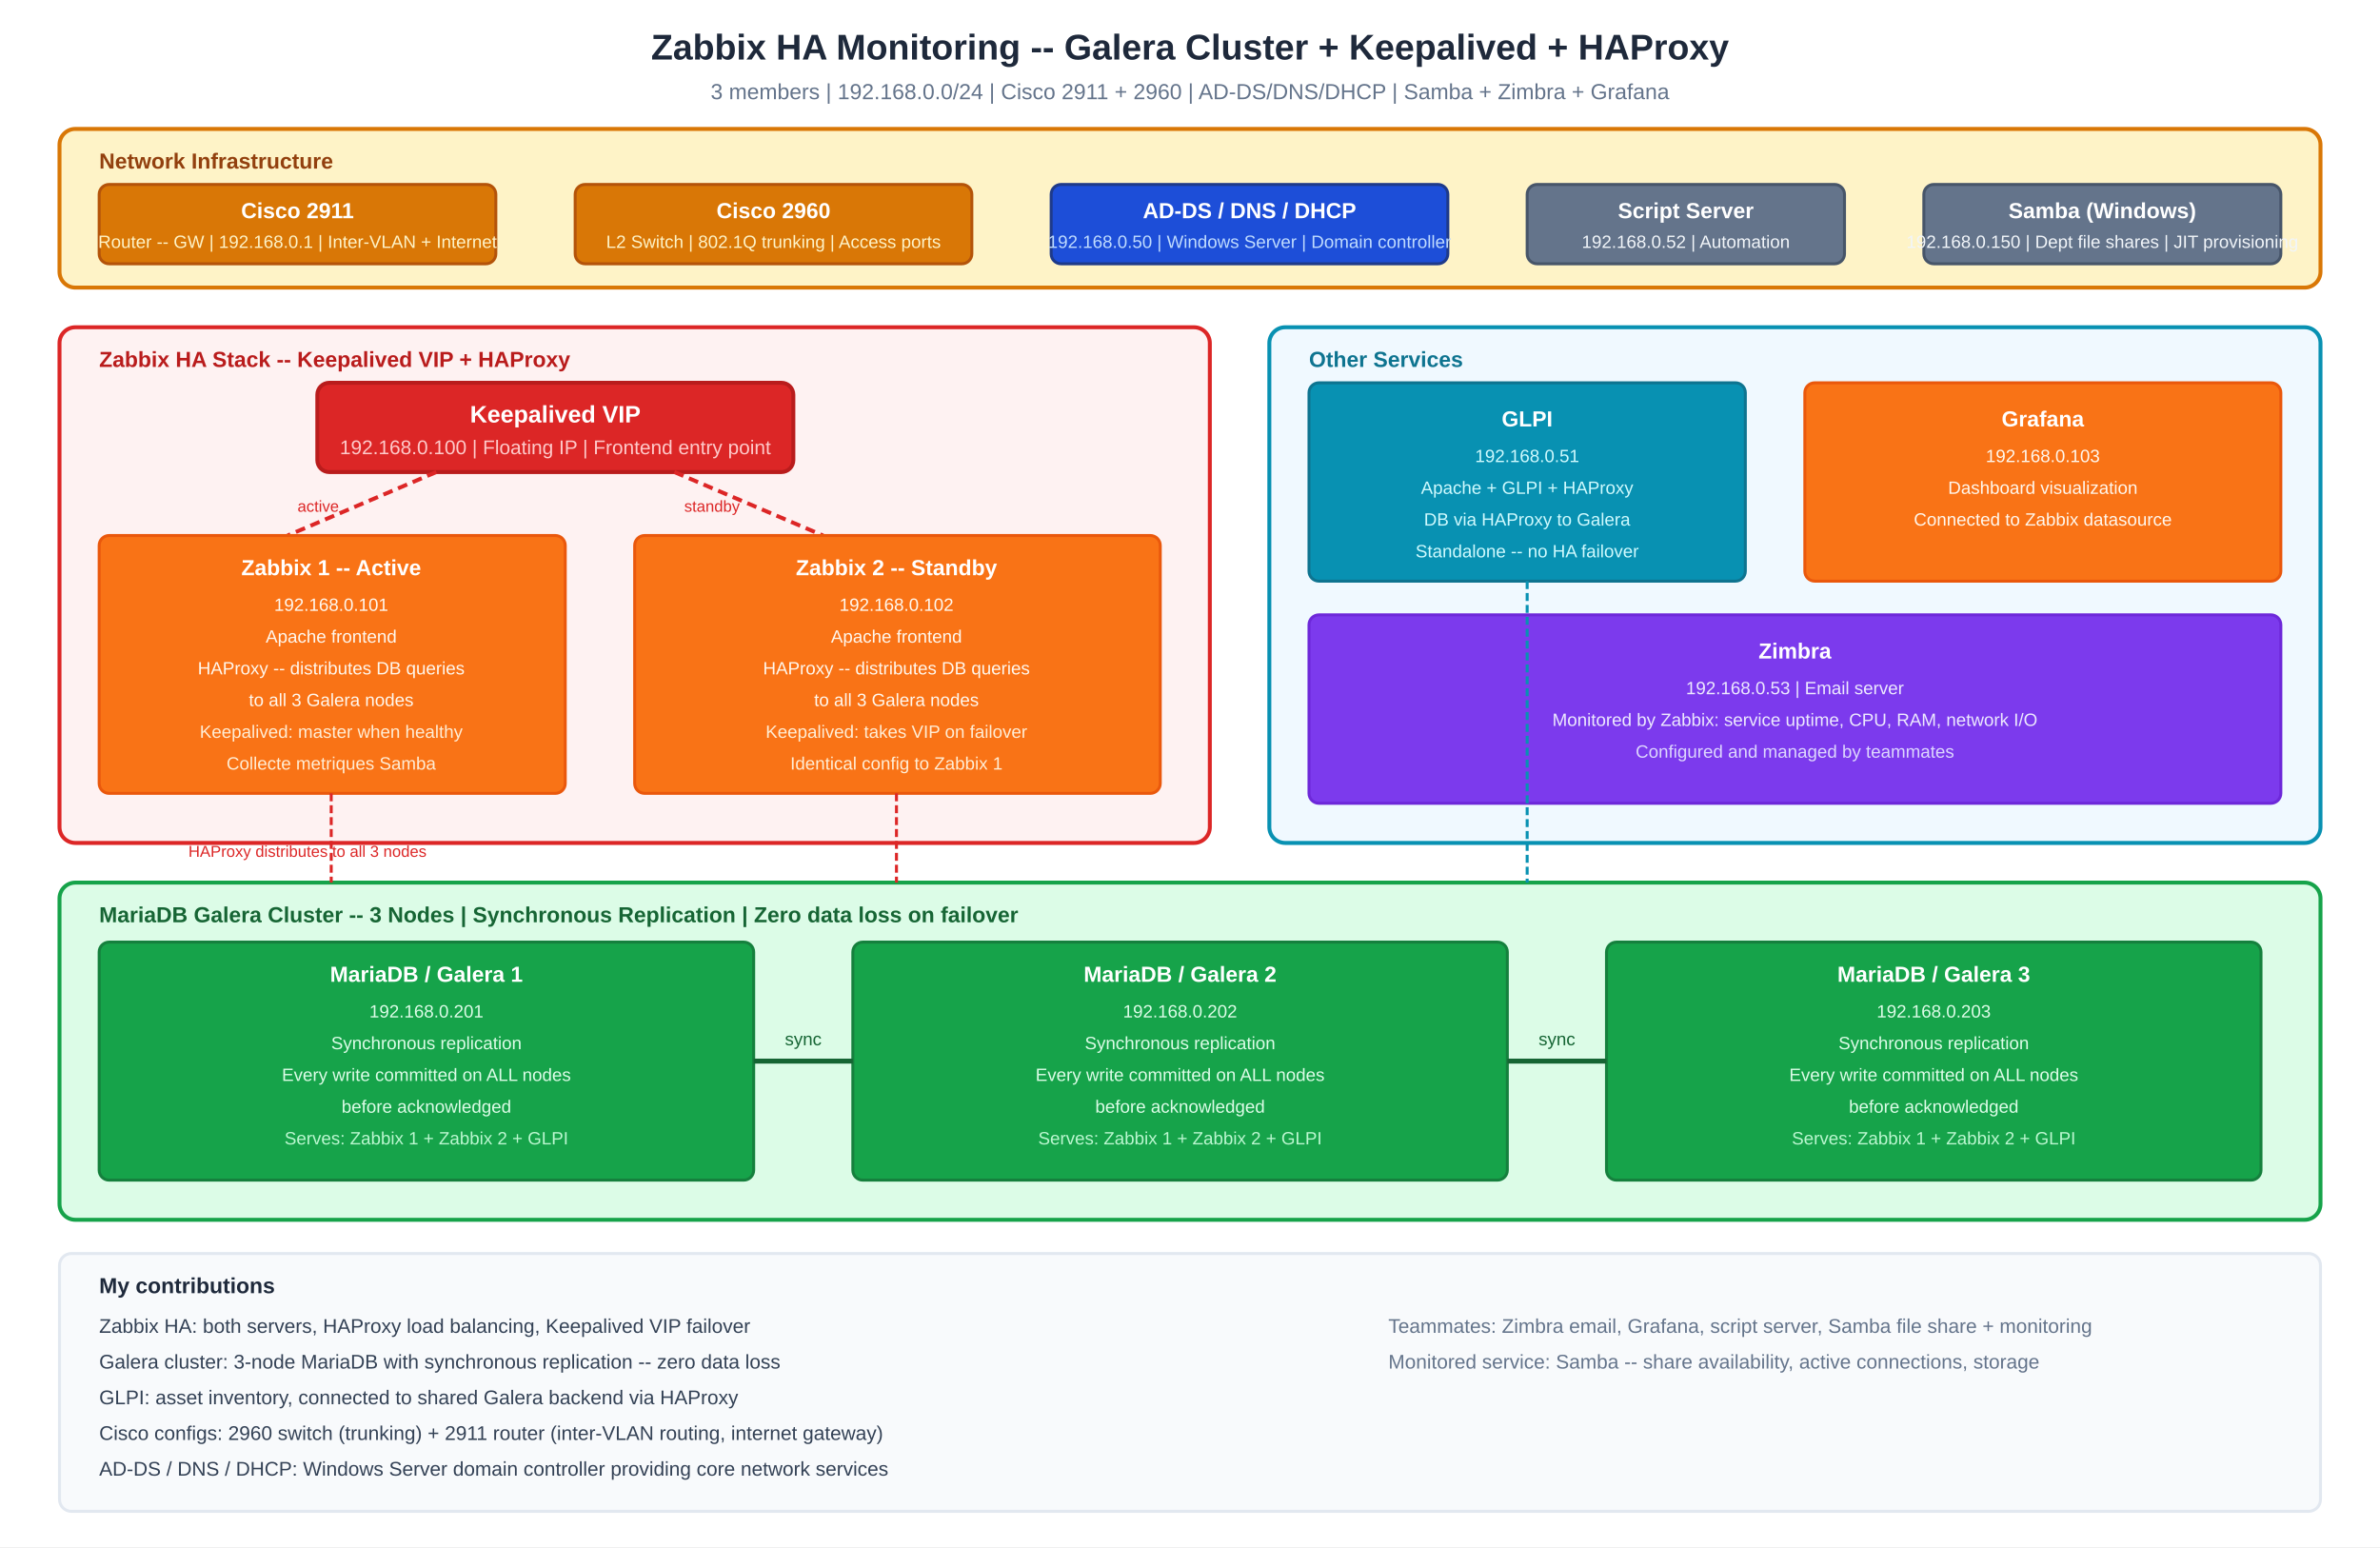
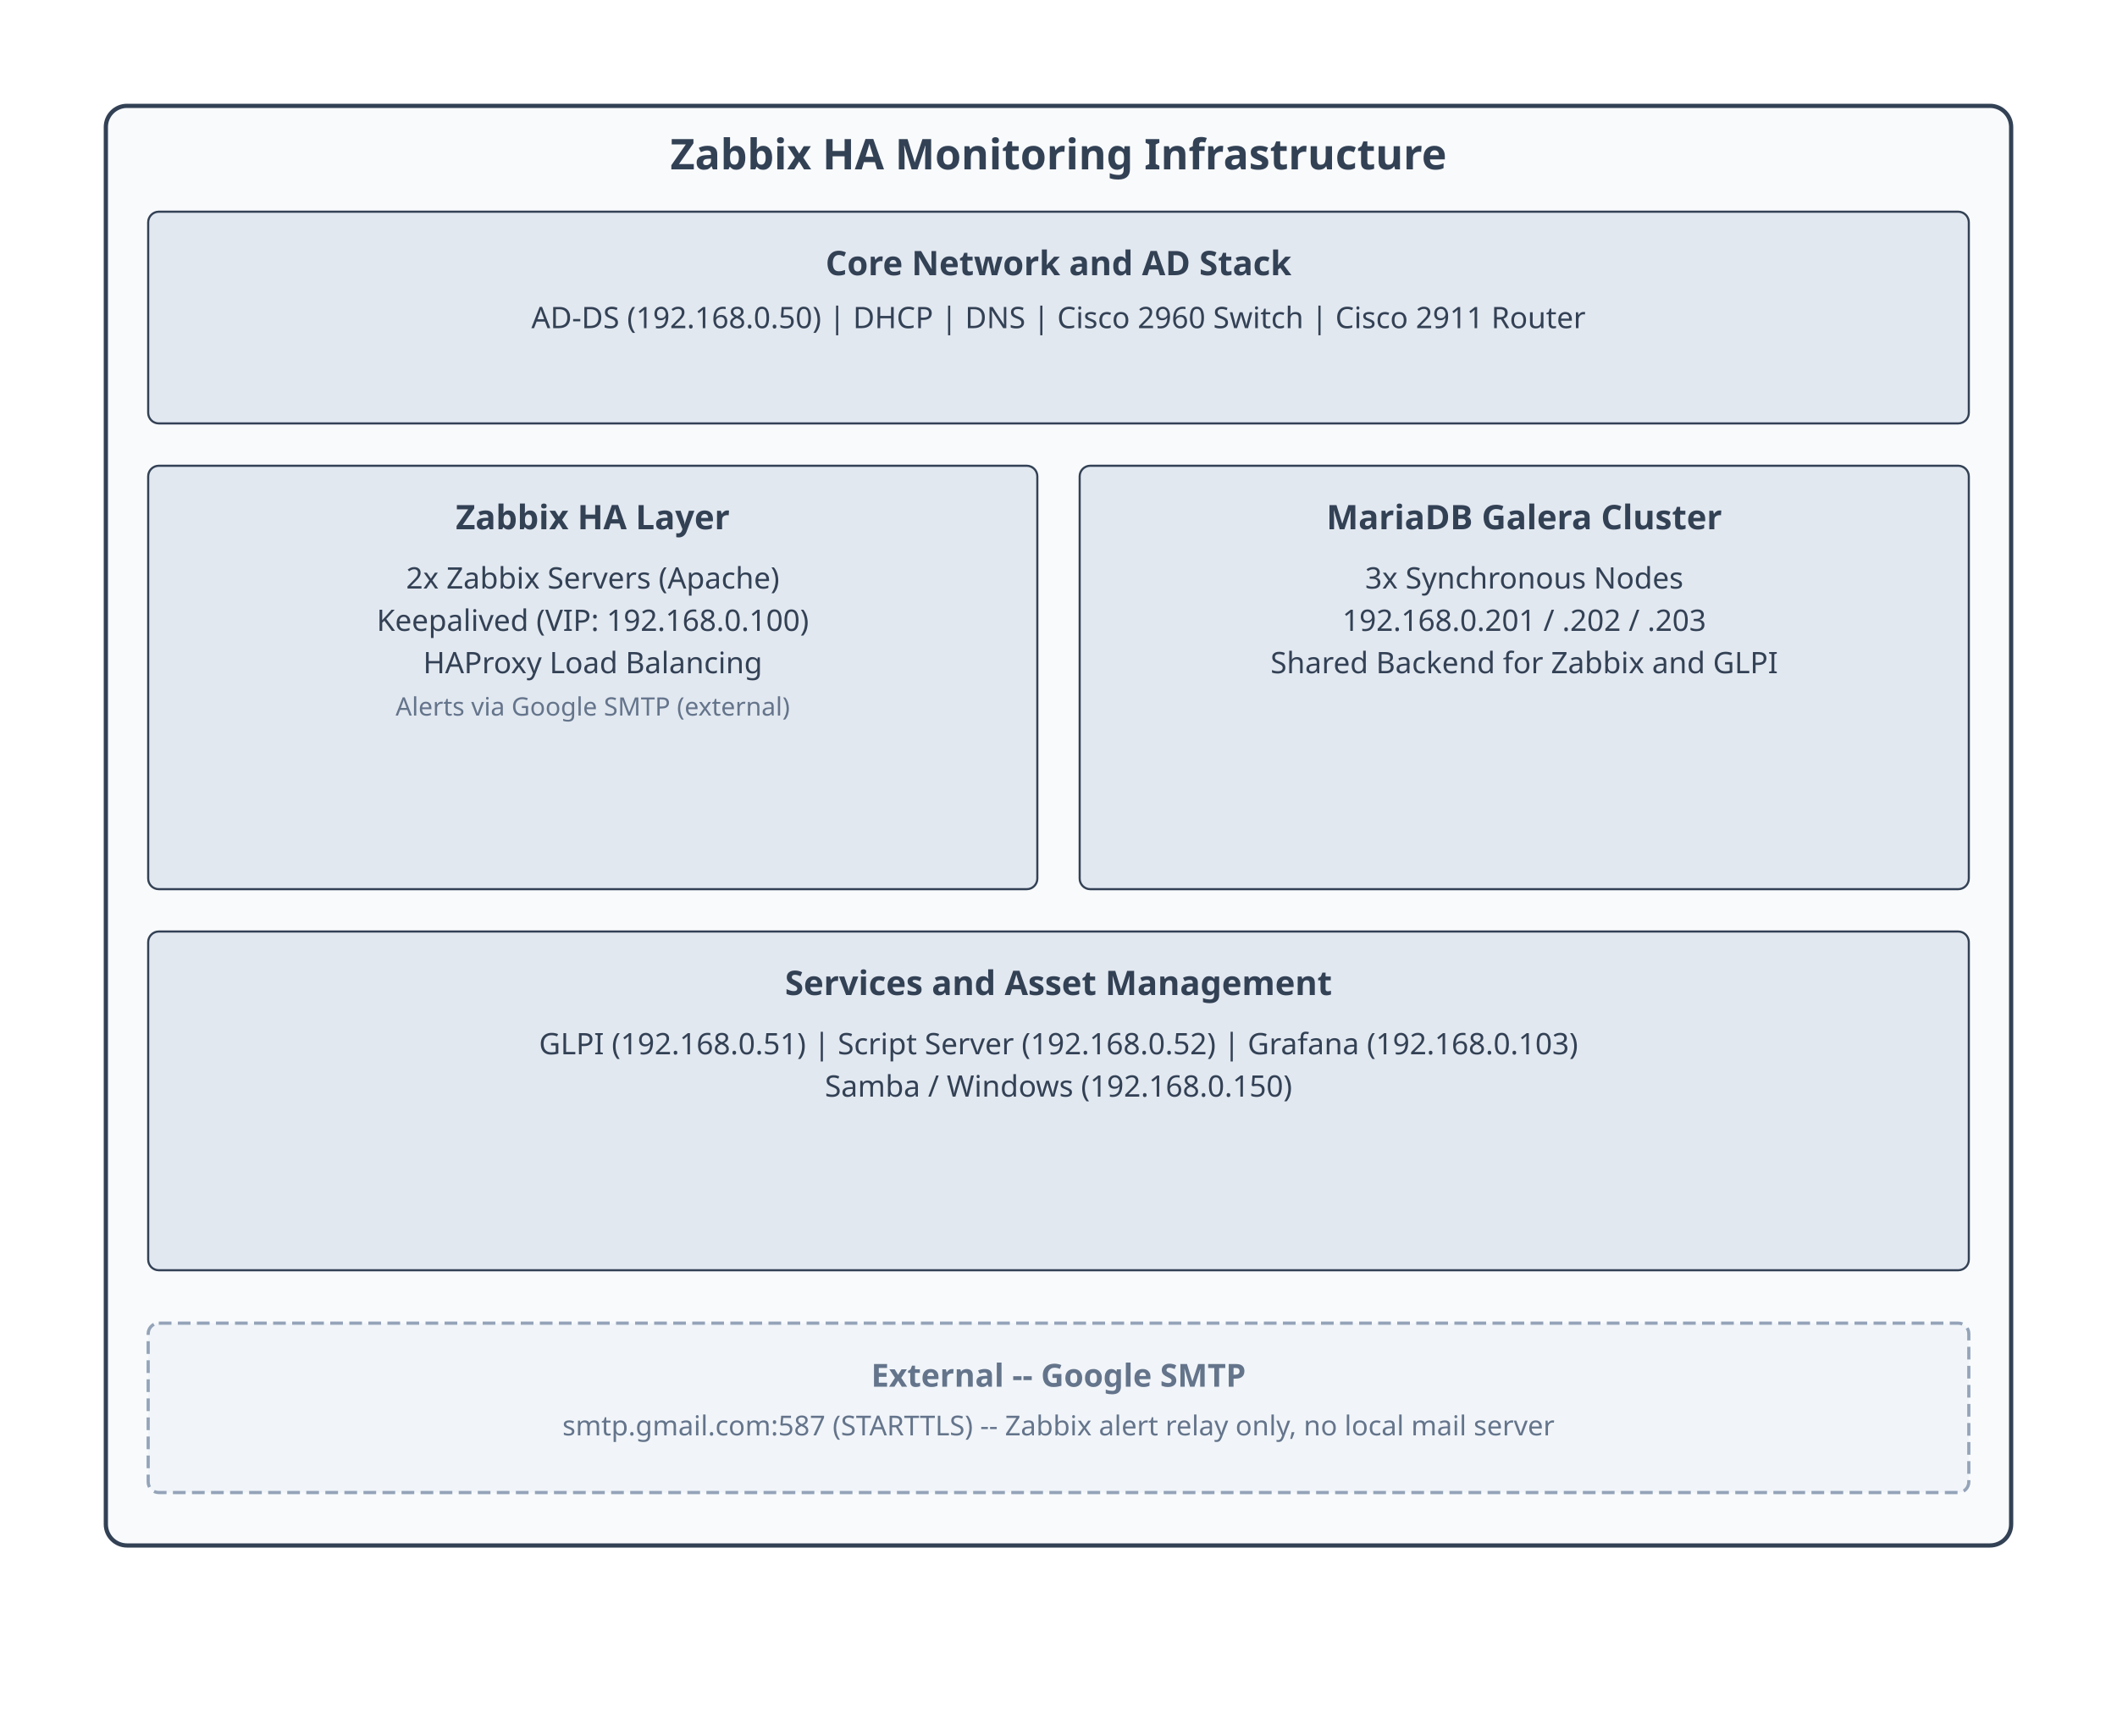
- <svg xmlns="http://www.w3.org/2000/svg" width="1200" height="780" font-family="Arial, sans-serif">
-   <rect width="1200" height="780" fill="#ffffff" />
-   <text x="600" y="30" text-anchor="middle" font-size="18" font-weight="bold" fill="#1e293b">Zabbix HA Monitoring -- Galera Cluster + Keepalived + HAProxy</text>
-   <text x="600" y="50" text-anchor="middle" font-size="11" fill="#64748b">3 members  |  192.168.0.0/24  |  Cisco 2911 + 2960  |  AD-DS/DNS/DHCP  |  Samba + Zimbra + Grafana</text>
-   <rect x="30" y="65" width="1140" height="80" rx="8" fill="#fef3c7" stroke="#d97706" stroke-width="2" />
-   <text x="50" y="85" font-size="11" font-weight="bold" fill="#92400e">Network Infrastructure</text>
-   <rect x="50" y="93" width="200" height="40" rx="5" fill="#d97706" stroke="#b45309" stroke-width="1.5" />
-   <text x="150" y="110" text-anchor="middle" font-size="11" font-weight="bold" fill="#ffffff">Cisco 2911</text>
-   <text x="150" y="125" text-anchor="middle" font-size="9" fill="#fef3c7">Router -- GW  |  192.168.0.1  |  Inter-VLAN + Internet</text>
-   <rect x="290" y="93" width="200" height="40" rx="5" fill="#d97706" stroke="#b45309" stroke-width="1.5" />
-   <text x="390" y="110" text-anchor="middle" font-size="11" font-weight="bold" fill="#ffffff">Cisco 2960</text>
-   <text x="390" y="125" text-anchor="middle" font-size="9" fill="#fef3c7">L2 Switch  |  802.1Q trunking  |  Access ports</text>
-   <rect x="530" y="93" width="200" height="40" rx="5" fill="#1d4ed8" stroke="#1e3a8a" stroke-width="1.5" />
-   <text x="630" y="110" text-anchor="middle" font-size="11" font-weight="bold" fill="#ffffff">AD-DS / DNS / DHCP</text>
-   <text x="630" y="125" text-anchor="middle" font-size="9" fill="#bfdbfe">192.168.0.50  |  Windows Server  |  Domain controller</text>
-   <rect x="770" y="93" width="160" height="40" rx="5" fill="#64748b" stroke="#475569" stroke-width="1.5" />
-   <text x="850" y="110" text-anchor="middle" font-size="11" font-weight="bold" fill="#ffffff">Script Server</text>
-   <text x="850" y="125" text-anchor="middle" font-size="9" fill="#f1f5f9">192.168.0.52  |  Automation</text>
-   <rect x="970" y="93" width="180" height="40" rx="5" fill="#64748b" stroke="#475569" stroke-width="1.5" />
-   <text x="1060" y="110" text-anchor="middle" font-size="11" font-weight="bold" fill="#ffffff">Samba (Windows)</text>
-   <text x="1060" y="125" text-anchor="middle" font-size="9" fill="#f1f5f9">192.168.0.150  |  Dept file shares  |  JIT provisioning</text>
-   <rect x="30" y="165" width="580" height="260" rx="8" fill="#fef2f2" stroke="#dc2626" stroke-width="2" />
-   <text x="50" y="185" font-size="11" font-weight="bold" fill="#b91c1c">Zabbix HA Stack -- Keepalived VIP + HAProxy</text>
-   <rect x="160" y="193" width="240" height="45" rx="6" fill="#dc2626" stroke="#b91c1c" stroke-width="2" />
-   <text x="280" y="213" text-anchor="middle" font-size="12" font-weight="bold" fill="#ffffff">Keepalived VIP</text>
-   <text x="280" y="229" text-anchor="middle" font-size="10" fill="#fecaca">192.168.0.100  |  Floating IP  |  Frontend entry point</text>
-   <line x1="220" y1="238" x2="145" y2="270" stroke="#dc2626" stroke-width="2" stroke-dasharray="5,3" />
-   <line x1="340" y1="238" x2="415" y2="270" stroke="#dc2626" stroke-width="2" stroke-dasharray="5,3" />
-   <text x="150" y="258" font-size="8" fill="#dc2626">active</text>
-   <text x="345" y="258" font-size="8" fill="#dc2626">standby</text>
-   <rect x="50" y="270" width="235" height="130" rx="5" fill="#f97316" stroke="#ea580c" stroke-width="1.5" />
-   <text x="167" y="290" text-anchor="middle" font-size="11" font-weight="bold" fill="#ffffff">Zabbix 1 -- Active</text>
-   <text x="167" y="308" text-anchor="middle" font-size="9" fill="#fff7ed">192.168.0.101</text>
-   <text x="167" y="324" text-anchor="middle" font-size="9" fill="#fff7ed">Apache frontend</text>
-   <text x="167" y="340" text-anchor="middle" font-size="9" fill="#fff7ed">HAProxy -- distributes DB queries</text>
-   <text x="167" y="356" text-anchor="middle" font-size="9" fill="#fff7ed">to all 3 Galera nodes</text>
-   <text x="167" y="372" text-anchor="middle" font-size="9" fill="#ffedd5">Keepalived: master when healthy</text>
-   <text x="167" y="388" text-anchor="middle" font-size="9" fill="#ffedd5">Collecte metriques Samba</text>
-   <rect x="320" y="270" width="265" height="130" rx="5" fill="#f97316" stroke="#ea580c" stroke-width="1.5" />
-   <text x="452" y="290" text-anchor="middle" font-size="11" font-weight="bold" fill="#ffffff">Zabbix 2 -- Standby</text>
-   <text x="452" y="308" text-anchor="middle" font-size="9" fill="#fff7ed">192.168.0.102</text>
-   <text x="452" y="324" text-anchor="middle" font-size="9" fill="#fff7ed">Apache frontend</text>
-   <text x="452" y="340" text-anchor="middle" font-size="9" fill="#fff7ed">HAProxy -- distributes DB queries</text>
-   <text x="452" y="356" text-anchor="middle" font-size="9" fill="#fff7ed">to all 3 Galera nodes</text>
-   <text x="452" y="372" text-anchor="middle" font-size="9" fill="#ffedd5">Keepalived: takes VIP on failover</text>
-   <text x="452" y="388" text-anchor="middle" font-size="9" fill="#ffedd5">Identical config to Zabbix 1</text>
-   <rect x="640" y="165" width="530" height="260" rx="8" fill="#f0f9ff" stroke="#0891b2" stroke-width="2" />
-   <text x="660" y="185" font-size="11" font-weight="bold" fill="#0e7490">Other Services</text>
-   <rect x="660" y="193" width="220" height="100" rx="5" fill="#0891b2" stroke="#0e7490" stroke-width="1.5" />
-   <text x="770" y="215" text-anchor="middle" font-size="11" font-weight="bold" fill="#ffffff">GLPI</text>
-   <text x="770" y="233" text-anchor="middle" font-size="9" fill="#cffafe">192.168.0.51</text>
-   <text x="770" y="249" text-anchor="middle" font-size="9" fill="#cffafe">Apache + GLPI + HAProxy</text>
-   <text x="770" y="265" text-anchor="middle" font-size="9" fill="#cffafe">DB via HAProxy to Galera</text>
-   <text x="770" y="281" text-anchor="middle" font-size="9" fill="#cffafe">Standalone -- no HA failover</text>
-   <rect x="910" y="193" width="240" height="100" rx="5" fill="#f97316" stroke="#ea580c" stroke-width="1.5" />
-   <text x="1030" y="215" text-anchor="middle" font-size="11" font-weight="bold" fill="#ffffff">Grafana</text>
-   <text x="1030" y="233" text-anchor="middle" font-size="9" fill="#fff7ed">192.168.0.103</text>
-   <text x="1030" y="249" text-anchor="middle" font-size="9" fill="#fff7ed">Dashboard visualization</text>
-   <text x="1030" y="265" text-anchor="middle" font-size="9" fill="#fff7ed">Connected to Zabbix datasource</text>
-   <rect x="660" y="310" width="490" height="95" rx="5" fill="#7c3aed" stroke="#6d28d9" stroke-width="1.5" />
-   <text x="905" y="332" text-anchor="middle" font-size="11" font-weight="bold" fill="#ffffff">Zimbra</text>
-   <text x="905" y="350" text-anchor="middle" font-size="9" fill="#ede9fe">192.168.0.53  |  Email server</text>
-   <text x="905" y="366" text-anchor="middle" font-size="9" fill="#ede9fe">Monitored by Zabbix: service uptime, CPU, RAM, network I/O</text>
-   <text x="905" y="382" text-anchor="middle" font-size="9" fill="#ddd6fe">Configured and managed by teammates</text>
-   <rect x="30" y="445" width="1140" height="170" rx="8" fill="#dcfce7" stroke="#16a34a" stroke-width="2" />
-   <text x="50" y="465" font-size="11" font-weight="bold" fill="#166534">MariaDB Galera Cluster -- 3 Nodes  |  Synchronous Replication  |  Zero data loss on failover</text>
-   <rect x="50" y="475" width="330" height="120" rx="5" fill="#16a34a" stroke="#15803d" stroke-width="1.5" />
-   <text x="215" y="495" text-anchor="middle" font-size="11" font-weight="bold" fill="#ffffff">MariaDB / Galera 1</text>
-   <text x="215" y="513" text-anchor="middle" font-size="9" fill="#dcfce7">192.168.0.201</text>
-   <text x="215" y="529" text-anchor="middle" font-size="9" fill="#dcfce7">Synchronous replication</text>
-   <text x="215" y="545" text-anchor="middle" font-size="9" fill="#dcfce7">Every write committed on ALL nodes</text>
-   <text x="215" y="561" text-anchor="middle" font-size="9" fill="#dcfce7">before acknowledged</text>
-   <text x="215" y="577" text-anchor="middle" font-size="9" fill="#bbf7d0">Serves: Zabbix 1 + Zabbix 2 + GLPI</text>
-   <rect x="430" y="475" width="330" height="120" rx="5" fill="#16a34a" stroke="#15803d" stroke-width="1.5" />
-   <text x="595" y="495" text-anchor="middle" font-size="11" font-weight="bold" fill="#ffffff">MariaDB / Galera 2</text>
-   <text x="595" y="513" text-anchor="middle" font-size="9" fill="#dcfce7">192.168.0.202</text>
-   <text x="595" y="529" text-anchor="middle" font-size="9" fill="#dcfce7">Synchronous replication</text>
-   <text x="595" y="545" text-anchor="middle" font-size="9" fill="#dcfce7">Every write committed on ALL nodes</text>
-   <text x="595" y="561" text-anchor="middle" font-size="9" fill="#dcfce7">before acknowledged</text>
-   <text x="595" y="577" text-anchor="middle" font-size="9" fill="#bbf7d0">Serves: Zabbix 1 + Zabbix 2 + GLPI</text>
-   <rect x="810" y="475" width="330" height="120" rx="5" fill="#16a34a" stroke="#15803d" stroke-width="1.5" />
-   <text x="975" y="495" text-anchor="middle" font-size="11" font-weight="bold" fill="#ffffff">MariaDB / Galera 3</text>
-   <text x="975" y="513" text-anchor="middle" font-size="9" fill="#dcfce7">192.168.0.203</text>
-   <text x="975" y="529" text-anchor="middle" font-size="9" fill="#dcfce7">Synchronous replication</text>
-   <text x="975" y="545" text-anchor="middle" font-size="9" fill="#dcfce7">Every write committed on ALL nodes</text>
-   <text x="975" y="561" text-anchor="middle" font-size="9" fill="#dcfce7">before acknowledged</text>
-   <text x="975" y="577" text-anchor="middle" font-size="9" fill="#bbf7d0">Serves: Zabbix 1 + Zabbix 2 + GLPI</text>
-   <line x1="380" y1="535" x2="430" y2="535" stroke="#166534" stroke-width="2.5" />
-   <line x1="760" y1="535" x2="810" y2="535" stroke="#166534" stroke-width="2.5" />
-   <text x="405" y="527" text-anchor="middle" font-size="9" fill="#166534">sync</text>
-   <text x="785" y="527" text-anchor="middle" font-size="9" fill="#166534">sync</text>
-   <line x1="167" y1="400" x2="167" y2="445" stroke="#dc2626" stroke-width="1.5" stroke-dasharray="4,2" />
-   <line x1="452" y1="400" x2="452" y2="445" stroke="#dc2626" stroke-width="1.5" stroke-dasharray="4,2" />
-   <line x1="770" y1="293" x2="770" y2="445" stroke="#0891b2" stroke-width="1.5" stroke-dasharray="4,2" />
-   <text x="95" y="432" font-size="8" fill="#dc2626">HAProxy distributes to all 3 nodes</text>
-   <rect x="30" y="632" width="1140" height="130" rx="6" fill="#f8fafc" stroke="#e2e8f0" stroke-width="1.5" />
-   <text x="50" y="652" font-size="11" font-weight="bold" fill="#1e293b">My contributions</text>
-   <text x="50" y="672" font-size="10" fill="#334155">Zabbix HA: both servers, HAProxy load balancing, Keepalived VIP failover</text>
-   <text x="50" y="690" font-size="10" fill="#334155">Galera cluster: 3-node MariaDB with synchronous replication -- zero data loss</text>
-   <text x="50" y="708" font-size="10" fill="#334155">GLPI: asset inventory, connected to shared Galera backend via HAProxy</text>
-   <text x="50" y="726" font-size="10" fill="#334155">Cisco configs: 2960 switch (trunking) + 2911 router (inter-VLAN routing, internet gateway)</text>
-   <text x="50" y="744" font-size="10" fill="#334155">AD-DS / DNS / DHCP: Windows Server domain controller providing core network services</text>
-   <text x="700" y="672" font-size="10" fill="#64748b">Teammates: Zimbra email, Grafana, script server, Samba file share + monitoring</text>
-   <text x="700" y="690" font-size="10" fill="#64748b">Monitored service: Samba -- share availability, active connections, storage</text>
+ <svg xmlns="http://www.w3.org/2000/svg" width="1000" height="820">
+   <rect width="100%" height="100%" fill="#ffffff" />
+   <rect x="50" y="50" width="900" height="680" rx="10" fill="#f8fafc" stroke="#334155" stroke-width="2" />
+   <text x="500" y="80" font-family="sans-serif" font-weight="bold" font-size="20" text-anchor="middle" fill="#334155">Zabbix HA Monitoring Infrastructure</text>
+   <rect x="70" y="100" width="860" height="100" rx="5" fill="#e2e8f0" stroke="#334155" />
+   <text x="500" y="130" font-family="sans-serif" font-weight="bold" font-size="16" text-anchor="middle" fill="#334155">Core Network and AD Stack</text>
+   <text x="500" y="155" font-family="sans-serif" font-size="14" text-anchor="middle" fill="#334155">AD-DS (192.168.0.50) | DHCP | DNS | Cisco 2960 Switch | Cisco 2911 Router</text>
+   <rect x="70" y="220" width="420" height="200" rx="5" fill="#e2e8f0" stroke="#334155" />
+   <text x="280" y="250" font-family="sans-serif" font-weight="bold" font-size="16" text-anchor="middle" fill="#334155">Zabbix HA Layer</text>
+   <text x="280" y="278" font-family="sans-serif" font-size="14" text-anchor="middle" fill="#334155">2x Zabbix Servers (Apache)</text>
+   <text x="280" y="298" font-family="sans-serif" font-size="14" text-anchor="middle" fill="#334155">Keepalived (VIP: 192.168.0.100)</text>
+   <text x="280" y="318" font-family="sans-serif" font-size="14" text-anchor="middle" fill="#334155">HAProxy Load Balancing</text>
+   <text x="280" y="338" font-family="sans-serif" font-size="12" text-anchor="middle" fill="#64748b">Alerts via Google SMTP (external)</text>
+   <rect x="510" y="220" width="420" height="200" rx="5" fill="#e2e8f0" stroke="#334155" />
+   <text x="720" y="250" font-family="sans-serif" font-weight="bold" font-size="16" text-anchor="middle" fill="#334155">MariaDB Galera Cluster</text>
+   <text x="720" y="278" font-family="sans-serif" font-size="14" text-anchor="middle" fill="#334155">3x Synchronous Nodes</text>
+   <text x="720" y="298" font-family="sans-serif" font-size="14" text-anchor="middle" fill="#334155">192.168.0.201 / .202 / .203</text>
+   <text x="720" y="318" font-family="sans-serif" font-size="14" text-anchor="middle" fill="#334155">Shared Backend for Zabbix and GLPI</text>
+   <rect x="70" y="440" width="860" height="160" rx="5" fill="#e2e8f0" stroke="#334155" />
+   <text x="500" y="470" font-family="sans-serif" font-weight="bold" font-size="16" text-anchor="middle" fill="#334155">Services and Asset Management</text>
+   <text x="500" y="498" font-family="sans-serif" font-size="14" text-anchor="middle" fill="#334155">GLPI (192.168.0.51) | Script Server (192.168.0.52) | Grafana (192.168.0.103)</text>
+   <text x="500" y="518" font-family="sans-serif" font-size="14" text-anchor="middle" fill="#334155">Samba / Windows (192.168.0.150)</text>
+   <rect x="70" y="625" width="860" height="80" rx="5" fill="#f1f5f9" stroke="#94a3b8" stroke-width="1.5" stroke-dasharray="6,3" />
+   <text x="500" y="655" font-family="sans-serif" font-weight="bold" font-size="15" text-anchor="middle" fill="#64748b">External -- Google SMTP</text>
+   <text x="500" y="678" font-family="sans-serif" font-size="13" text-anchor="middle" fill="#64748b">smtp.gmail.com:587 (STARTTLS) -- Zabbix alert relay only, no local mail server</text>
</svg>
